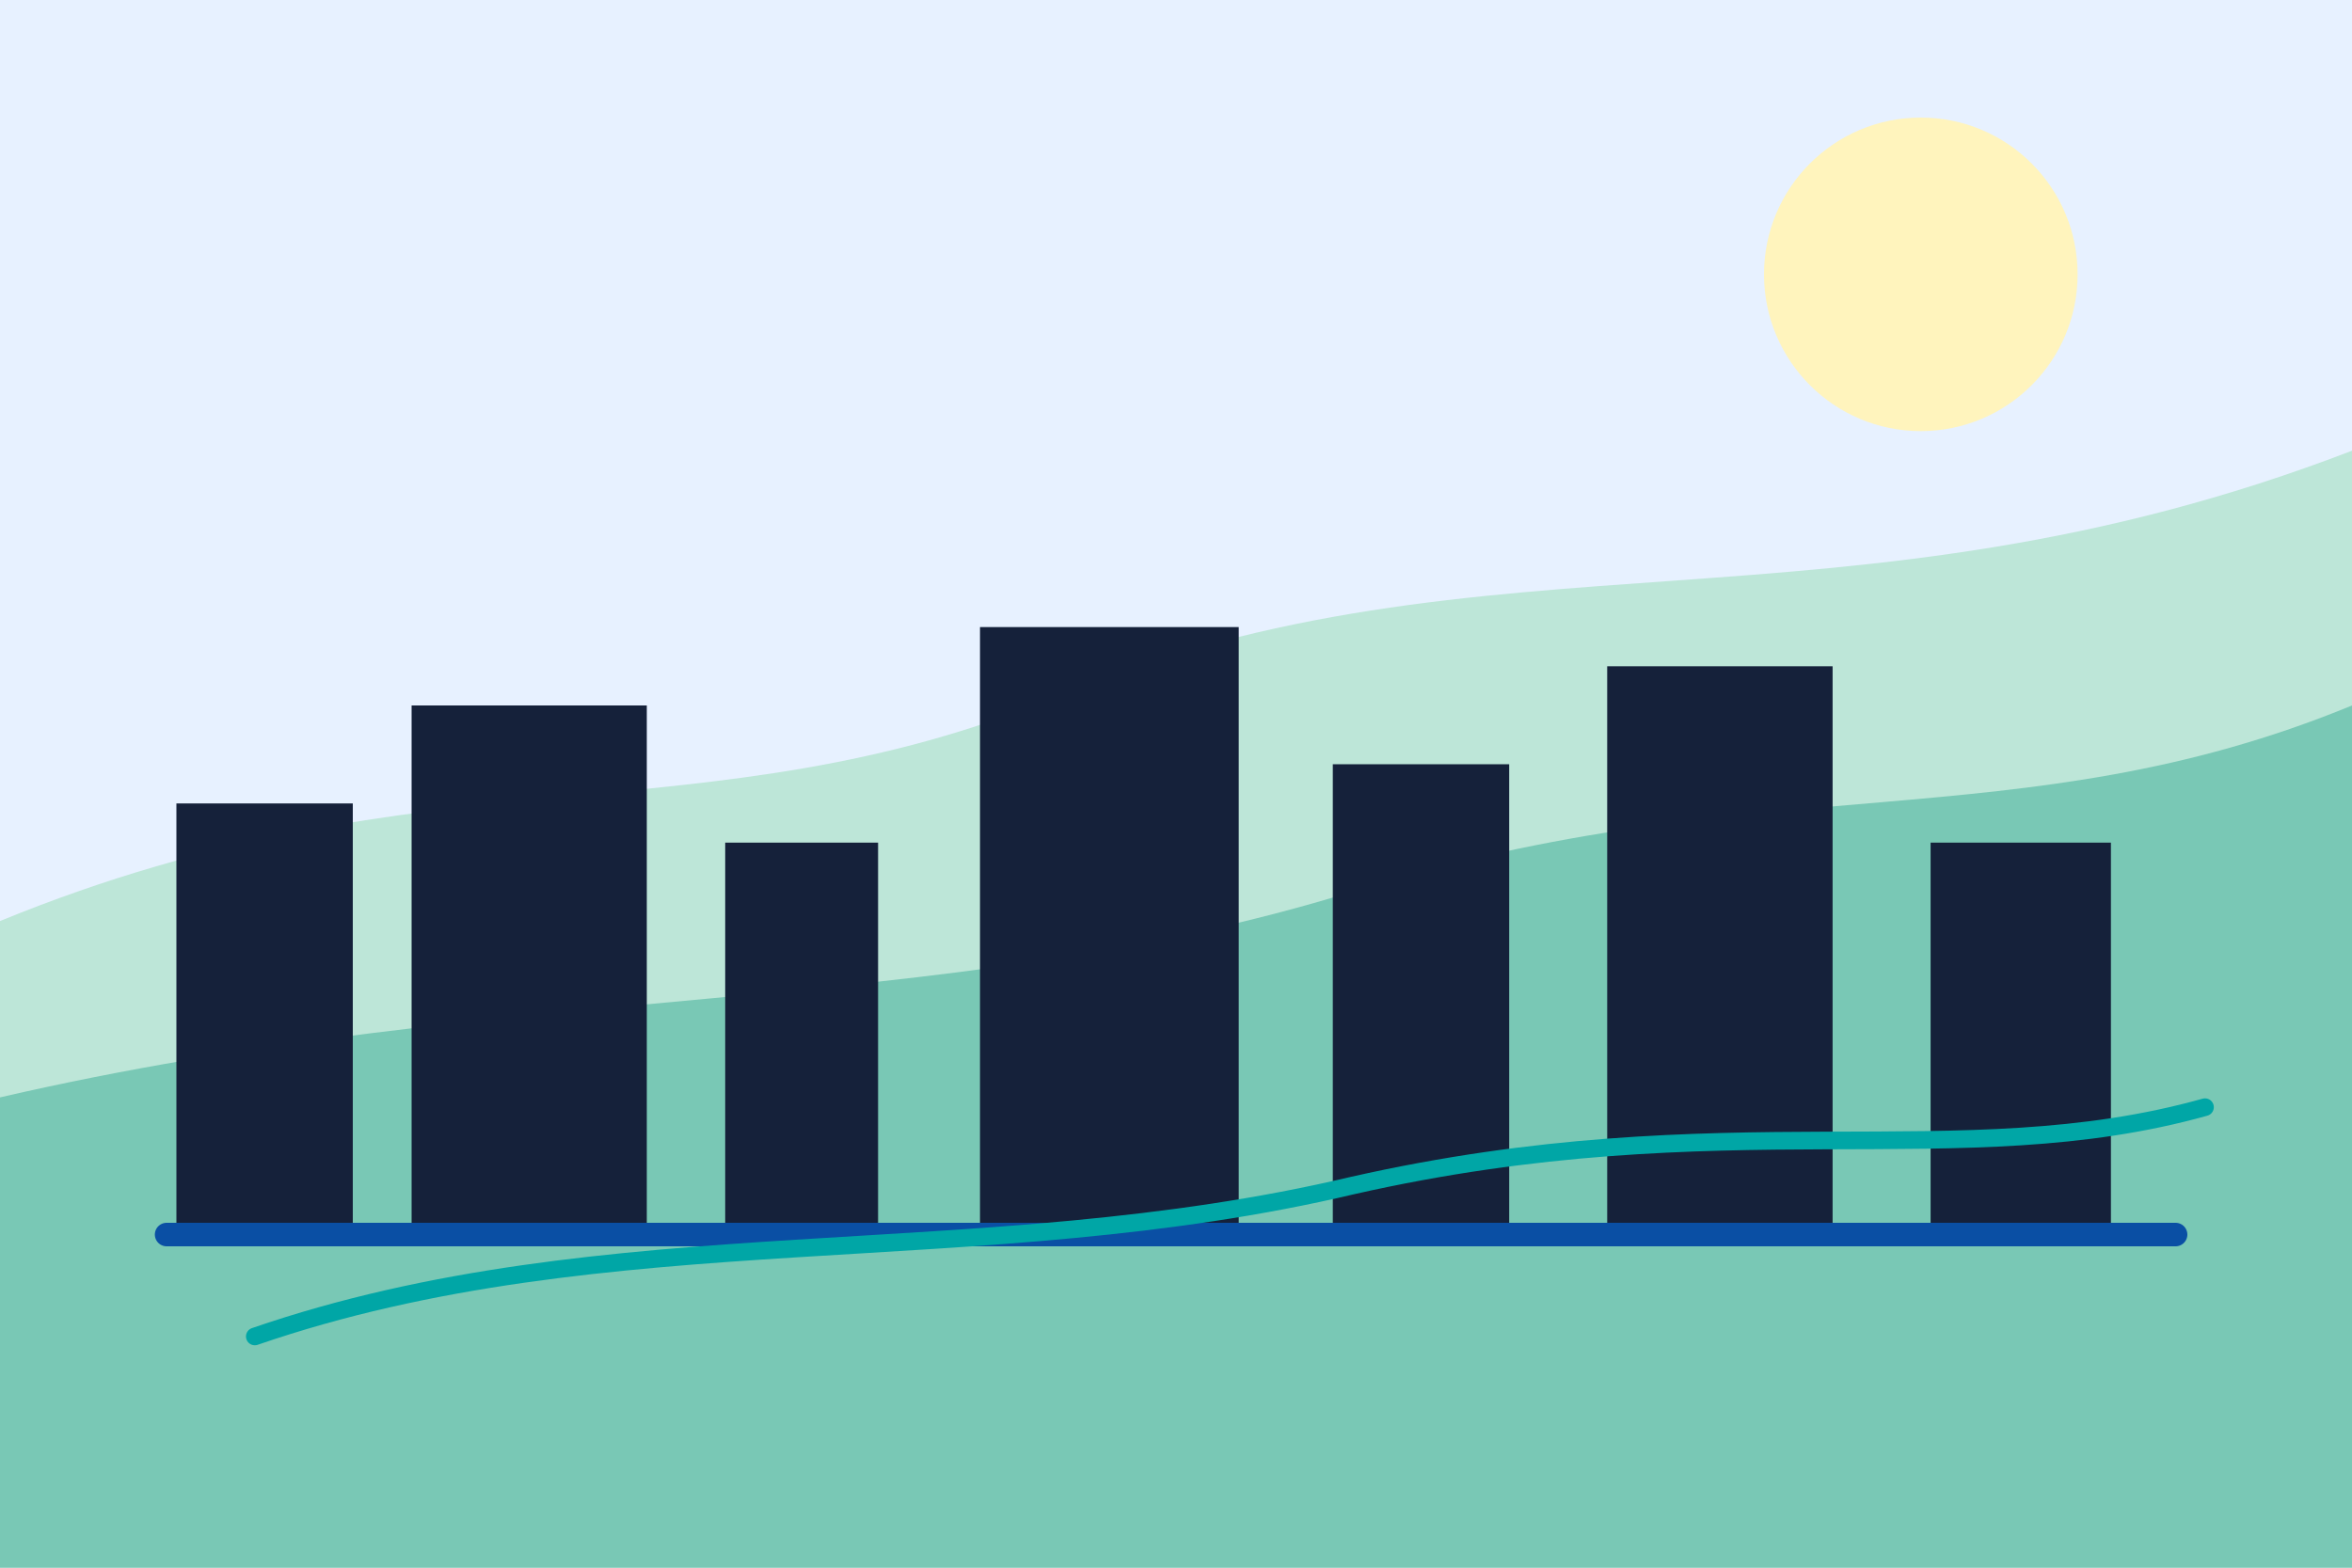
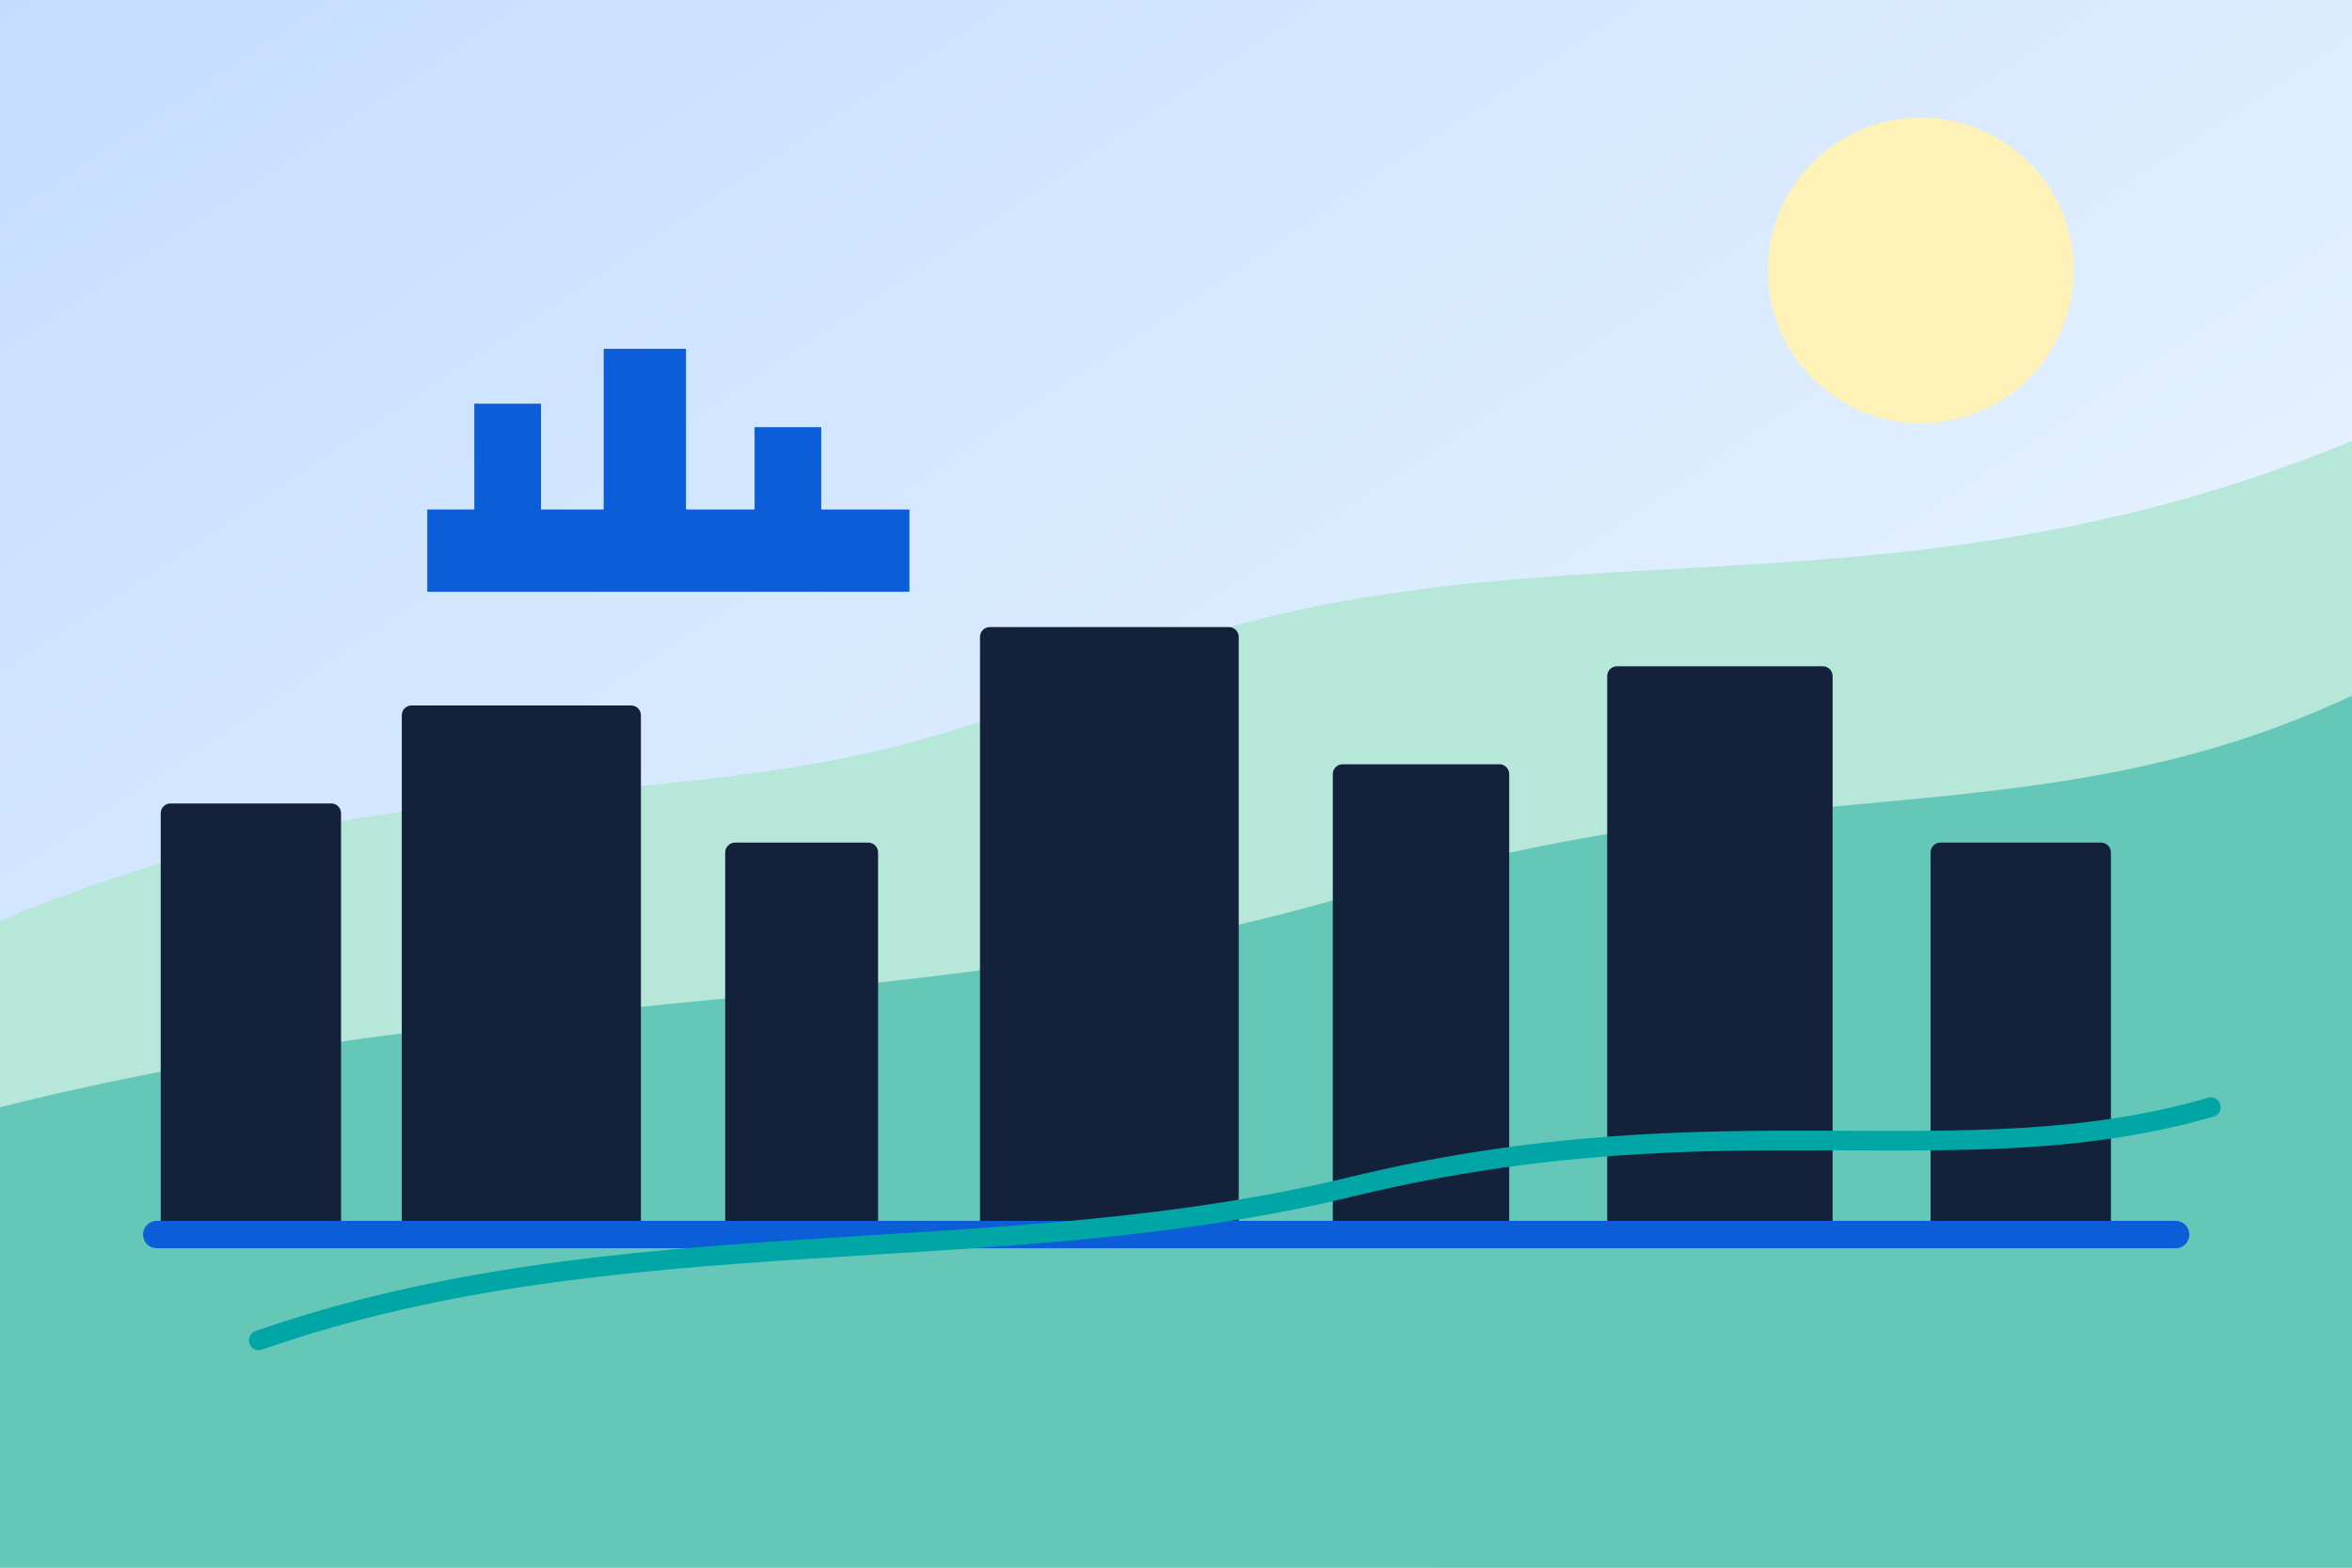
<svg xmlns="http://www.w3.org/2000/svg" viewBox="0 0 1200 800" role="img" aria-labelledby="title desc">
-   <rect width="1200" height="800" fill="#e7f1ff" />
-   <circle cx="980" cy="140" r="80" fill="#fff4bd" />
-   <path d="M0 470 C220 380 360 430 540 355 C760 265 940 330 1200 230 V800 H0Z" fill="#bde6d8" />
-   <path d="M0 560 C260 500 480 520 690 455 C900 390 1030 430 1200 360 V800 H0Z" fill="#79c8b5" />
-   <g fill="#15213a">
-     <rect x="90" y="410" width="90" height="220" />
-     <rect x="210" y="360" width="120" height="270" />
-     <rect x="370" y="430" width="78" height="200" />
-     <rect x="500" y="320" width="132" height="310" />
-     <rect x="680" y="390" width="90" height="240" />
-     <rect x="820" y="340" width="115" height="290" />
-     <rect x="985" y="430" width="92" height="200" />
+   <defs>
+     <linearGradient id="sky" x1="0" y1="0" x2="1" y2="1">
+       <stop offset="0" stop-color="#c4ddff" />
+       <stop offset="1" stop-color="#f4fbff" />
+     </linearGradient>
+   </defs>
+   <rect width="1200" height="800" fill="url(#sky)" />
+   <circle cx="980" cy="138" r="78" fill="#fff2b8" />
+   <path d="M0 470 C225 375 372 430 545 350 C760 252 945 330 1200 225 V800 H0Z" fill="#b7e7d9" />
+   <path d="M0 565 C260 500 482 520 695 455 C905 390 1040 430 1200 355 V800 H0Z" fill="#64c7b8" />
+   <g fill="#13213a">
+     <rect x="82" y="410" width="92" height="220" rx="5" />
+     <rect x="205" y="360" width="122" height="270" rx="5" />
+     <rect x="370" y="430" width="78" height="200" rx="5" />
+     <rect x="500" y="320" width="132" height="310" rx="5" />
+     <rect x="680" y="390" width="90" height="240" rx="5" />
+     <rect x="820" y="340" width="115" height="290" rx="5" />
+     <rect x="985" y="430" width="92" height="200" rx="5" />
  </g>
-   <path d="M85 630H1110" stroke="#0a4fa4" stroke-width="12" stroke-linecap="round" />
-   <path d="M130 682 C310 620 500 650 690 605 C880 562 1000 600 1125 565" fill="none" stroke="#00a6a6" stroke-width="9" stroke-linecap="round" />
+   <path d="M80 630H1110" stroke="#0b5ed7" stroke-width="14" stroke-linecap="round" />
+   <path d="M132 684 C315 620 510 650 692 605 C880 560 1000 602 1128 565" fill="none" stroke="#00a6a6" stroke-width="10" stroke-linecap="round" />
+   <path d="M218 260h24v-54h34v54h32v-82h42v82h35v-42h34v42h45v42H218z" fill="#0b5ed7" />
</svg>
